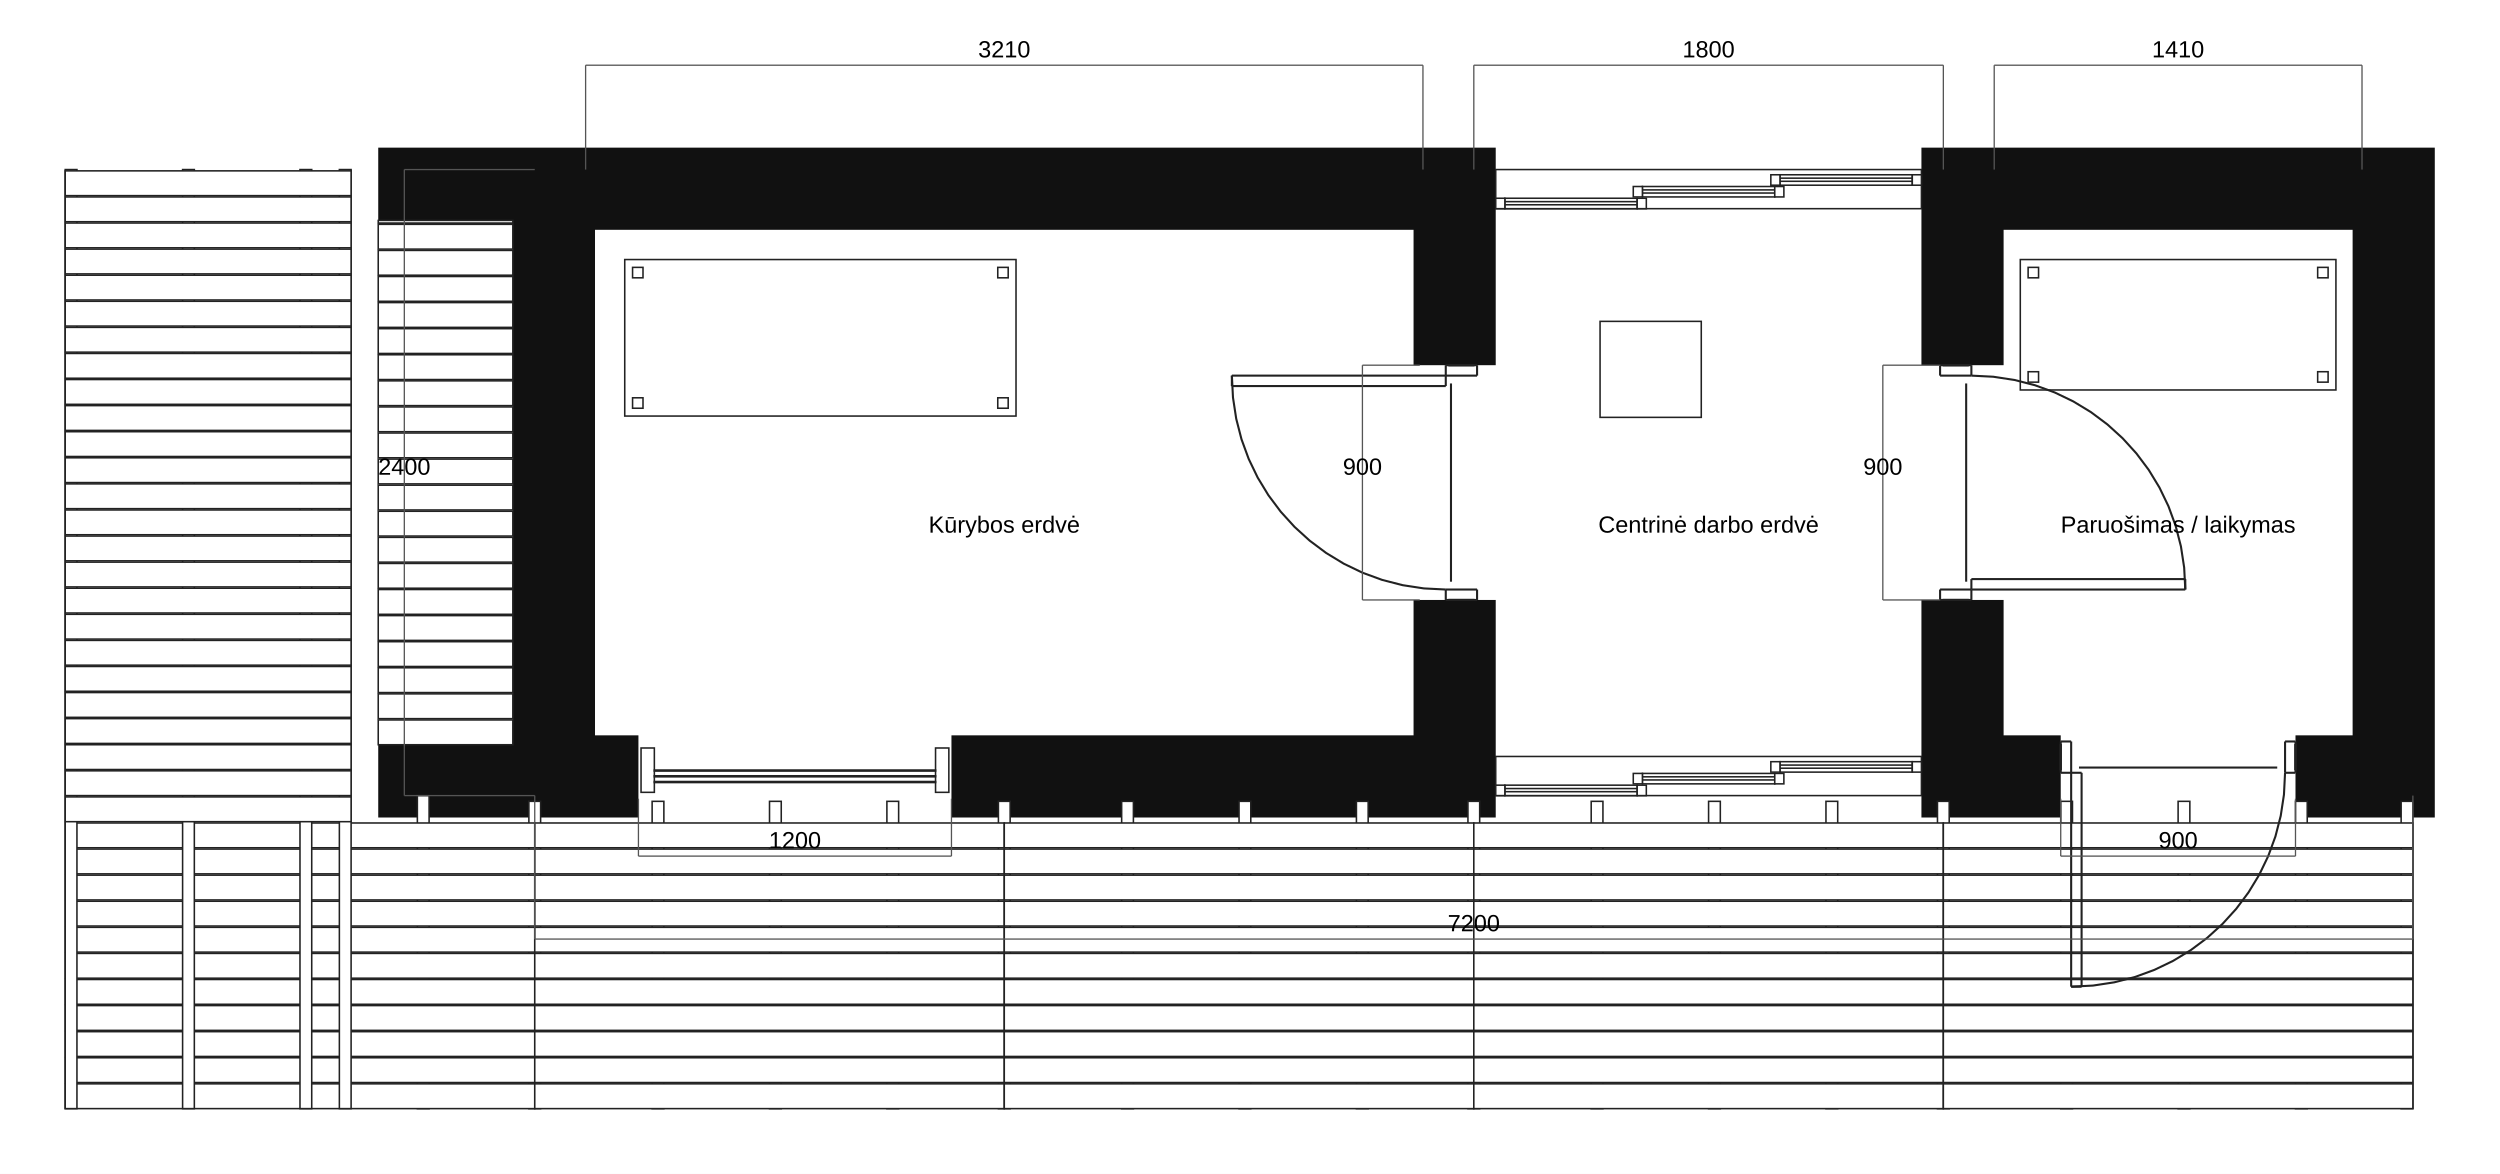
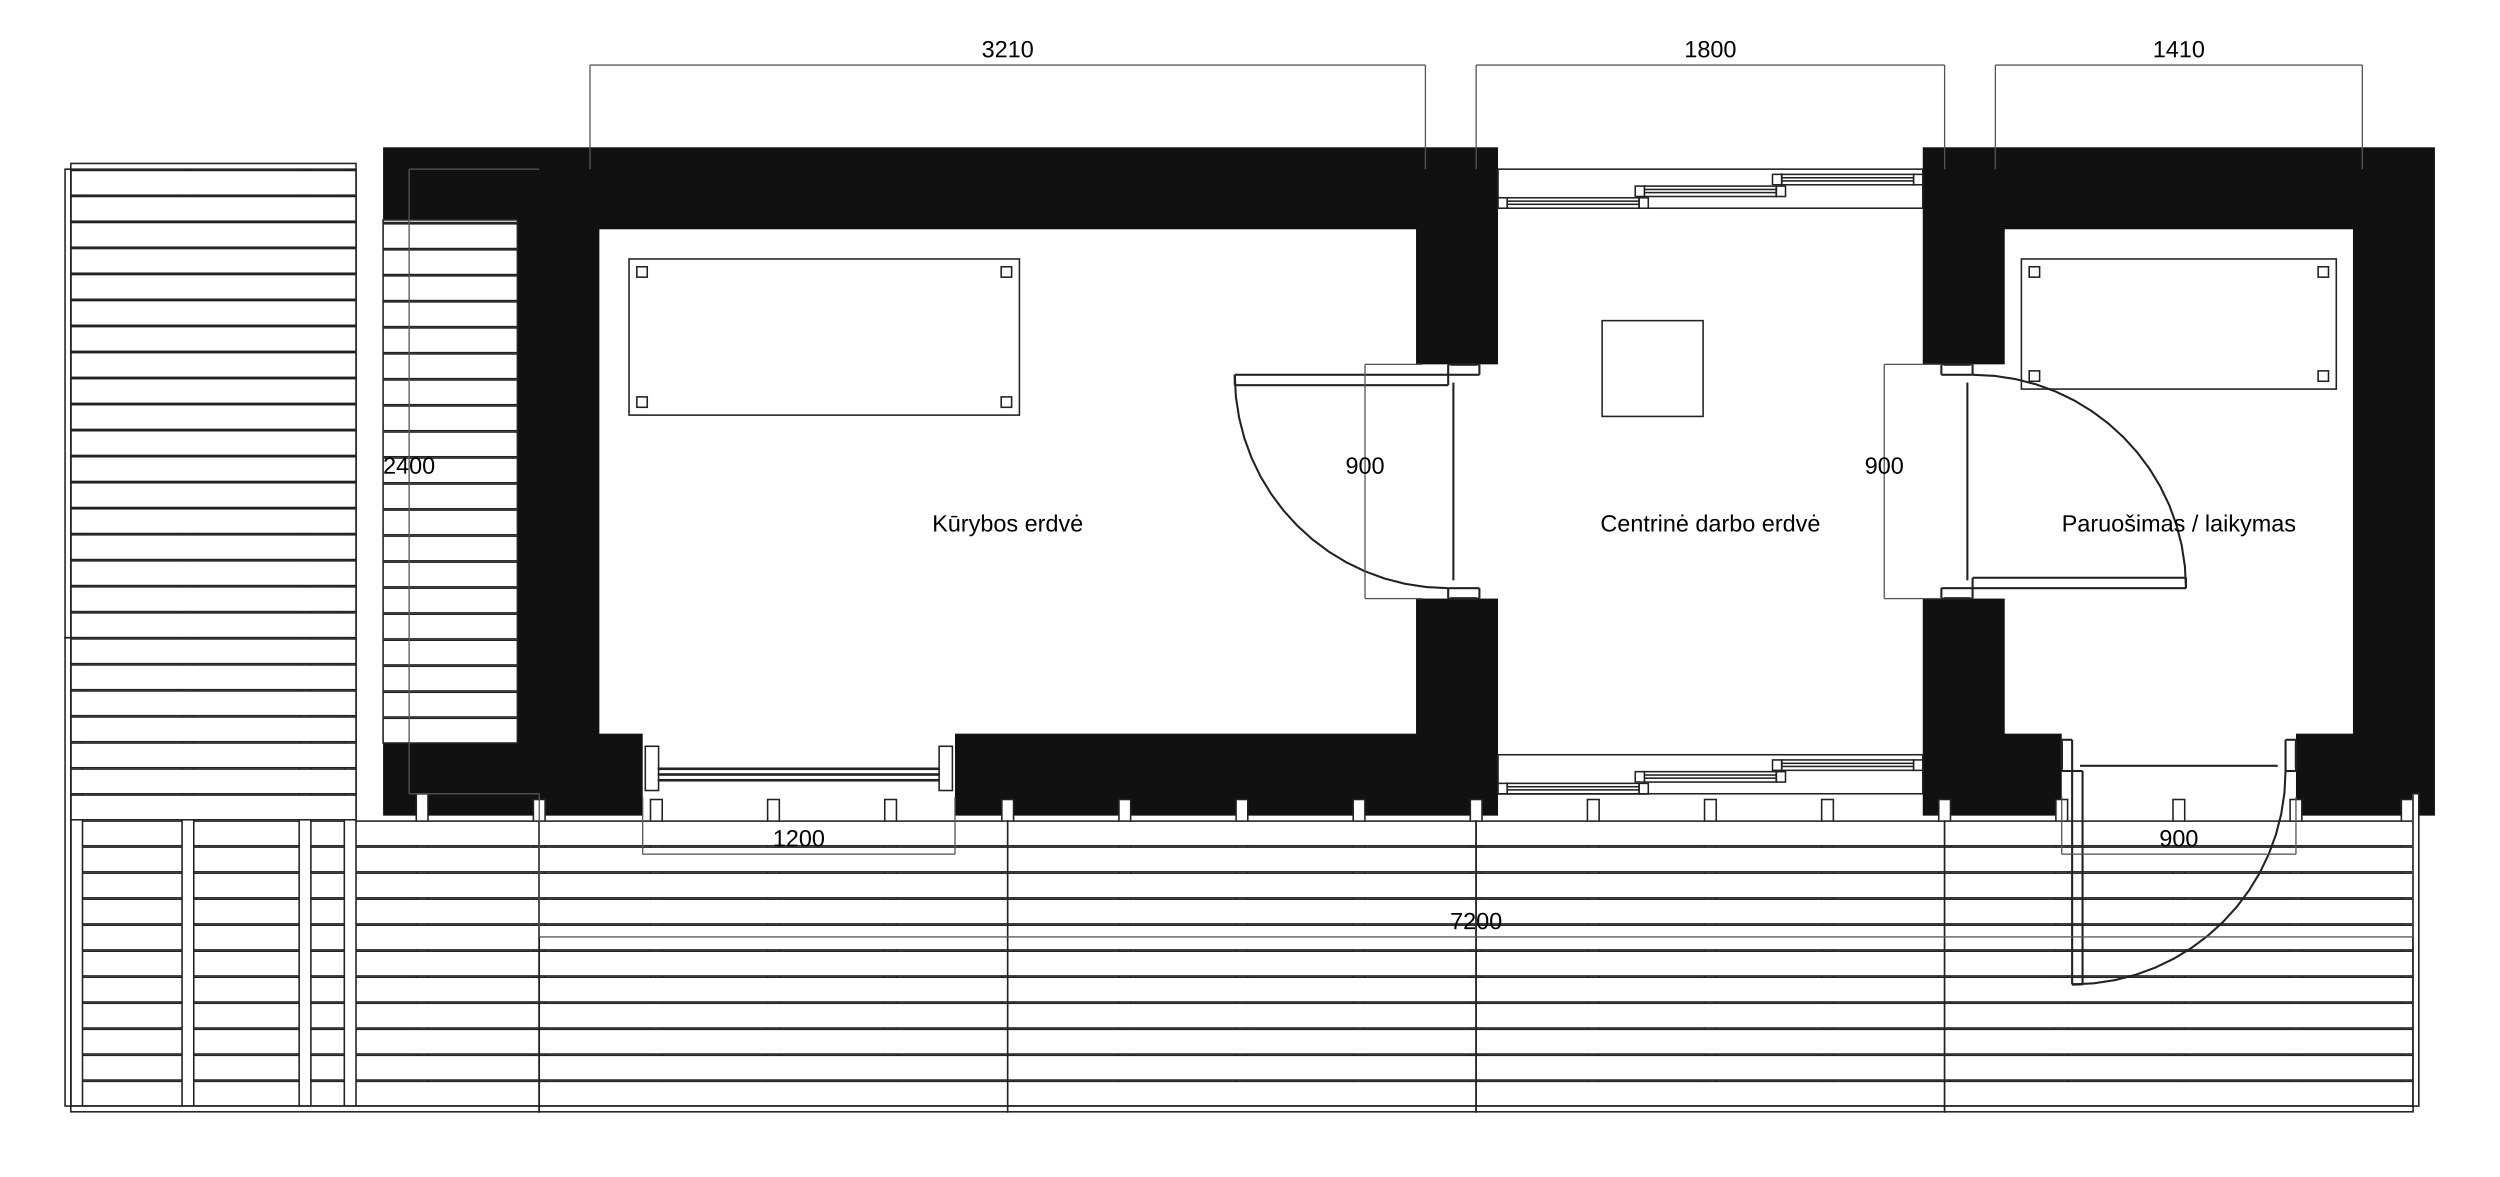
- <svg xmlns="http://www.w3.org/2000/svg" viewBox="-2050 -3050 9584.0 4500">
-   <rect x="-2050" y="-3050" width="9584.0" height="4500" fill="white" />
+ <svg xmlns="http://www.w3.org/2000/svg" viewBox="-2072 -3050 9606.0 4522">
+   <rect x="-2072" y="-3050" width="9606.0" height="4522" fill="white" />
  <path d="M-600,84 L397.5,84 L397.5,-231 L231,-231 L231,-2169 L3369.0,-2169 L3369.0,-1650.0 L3684.0,-1650.0 L3684.0,-2484 L-600,-2484 L-600,-2121 L-84,-2121 L-84,-279 L-600,-279 Z M1597.5,84 L3684.0,84 L3684.0,-750.0 L3369.0,-750.0 L3369.0,-231 L1597.5,-231 Z M5316,84 L5850.0,84 L5850.0,-231 L5631,-231 L5631,-750.0 L5316,-750.0 Z M5316,-1650.0 L5631,-1650.0 L5631,-2169 L6969.0,-2169 L6969.0,-231 L6750.0,-231 L6750.0,84 L7284.0,84 L7284.0,-2484 L5316,-2484 Z" fill="#111" fill-rule="evenodd" />
-   <polygon points="-450,1200 -405,1200 -405,0 -450,0" fill="#ffffff" stroke="#222" stroke-width="6" />
+   <polygon points="-472.5,1200 -427.5,1200 -427.5,0 -472.5,0" fill="#ffffff" stroke="#222" stroke-width="6" />
  <polygon points="-22.5,1200 22.5,1200 22.5,22 -22.5,22" fill="#ffffff" stroke="#222" stroke-width="6" />
-   <polygon points="450,1200 495,1200 495,22 450,22" fill="#ffffff" stroke="#222" stroke-width="6" />
-   <polygon points="900,1200 945,1200 945,22 900,22" fill="#ffffff" stroke="#222" stroke-width="6" />
-   <polygon points="1350,1200 1395,1200 1395,22 1350,22" fill="#ffffff" stroke="#222" stroke-width="6" />
+   <polygon points="427.5,1200 472.5,1200 472.5,22 427.5,22" fill="#ffffff" stroke="#222" stroke-width="6" />
+   <polygon points="877.5,1200 922.5,1200 922.5,22 877.5,22" fill="#ffffff" stroke="#222" stroke-width="6" />
+   <polygon points="1327.5,1200 1372.5,1200 1372.5,22 1327.5,22" fill="#ffffff" stroke="#222" stroke-width="6" />
  <polygon points="1777.5,1200 1822.5,1200 1822.5,22 1777.5,22" fill="#ffffff" stroke="#222" stroke-width="6" />
-   <polygon points="2250,1200 2295,1200 2295,22 2250,22" fill="#ffffff" stroke="#222" stroke-width="6" />
-   <polygon points="2700,1200 2745,1200 2745,22 2700,22" fill="#ffffff" stroke="#222" stroke-width="6" />
-   <polygon points="3150,1200 3195,1200 3195,22 3150,22" fill="#ffffff" stroke="#222" stroke-width="6" />
+   <polygon points="2227.5,1200 2272.5,1200 2272.5,22 2227.5,22" fill="#ffffff" stroke="#222" stroke-width="6" />
+   <polygon points="2677.5,1200 2722.5,1200 2722.5,22 2677.5,22" fill="#ffffff" stroke="#222" stroke-width="6" />
+   <polygon points="3127.5,1200 3172.5,1200 3172.5,22 3127.5,22" fill="#ffffff" stroke="#222" stroke-width="6" />
  <polygon points="3577.5,1200 3622.5,1200 3622.5,22 3577.5,22" fill="#ffffff" stroke="#222" stroke-width="6" />
-   <polygon points="4050,1200 4095,1200 4095,22 4050,22" fill="#ffffff" stroke="#222" stroke-width="6" />
-   <polygon points="4500,1200 4545,1200 4545,22 4500,22" fill="#ffffff" stroke="#222" stroke-width="6" />
-   <polygon points="4950,1200 4995,1200 4995,22 4950,22" fill="#ffffff" stroke="#222" stroke-width="6" />
+   <polygon points="4027.5,1200 4072.5,1200 4072.5,22 4027.5,22" fill="#ffffff" stroke="#222" stroke-width="6" />
+   <polygon points="4477.5,1200 4522.5,1200 4522.5,22 4477.5,22" fill="#ffffff" stroke="#222" stroke-width="6" />
+   <polygon points="4927.5,1200 4972.5,1200 4972.5,22 4927.5,22" fill="#ffffff" stroke="#222" stroke-width="6" />
  <polygon points="5377.5,1200 5422.5,1200 5422.5,22 5377.5,22" fill="#ffffff" stroke="#222" stroke-width="6" />
-   <polygon points="5850,1200 5895,1200 5895,22 5850,22" fill="#ffffff" stroke="#222" stroke-width="6" />
-   <polygon points="6300,1200 6345,1200 6345,22 6300,22" fill="#ffffff" stroke="#222" stroke-width="6" />
-   <polygon points="6750,1200 6795,1200 6795,22 6750,22" fill="#ffffff" stroke="#222" stroke-width="6" />
+   <polygon points="5827.5,1200 5872.5,1200 5872.5,22 5827.5,22" fill="#ffffff" stroke="#222" stroke-width="6" />
+   <polygon points="6277.5,1200 6322.5,1200 6322.5,22 6277.5,22" fill="#ffffff" stroke="#222" stroke-width="6" />
+   <polygon points="6727.5,1200 6772.5,1200 6772.5,22 6727.5,22" fill="#ffffff" stroke="#222" stroke-width="6" />
  <polygon points="7155,1200 7200,1200 7200,22 7155,22" fill="#ffffff" stroke="#222" stroke-width="6" />
  <polygon points="-1800,1200 0,1200 0,1105 -1800,1105" fill="#ffffff" stroke="#222" stroke-width="6" />
  <polygon points="0,1200 1800,1200 1800,1105 0,1105" fill="#ffffff" stroke="#222" stroke-width="6" />
  <polygon points="1800,1200 3600,1200 3600,1105 1800,1105" fill="#ffffff" stroke="#222" stroke-width="6" />
  <polygon points="3600,1200 5400,1200 5400,1105 3600,1105" fill="#ffffff" stroke="#222" stroke-width="6" />
  <polygon points="5400,1200 7200,1200 7200,1105 5400,1105" fill="#ffffff" stroke="#222" stroke-width="6" />
  <polygon points="-1800,1100 0,1100 0,1005 -1800,1005" fill="#ffffff" stroke="#222" stroke-width="6" />
  <polygon points="0,1100 1800,1100 1800,1005 0,1005" fill="#ffffff" stroke="#222" stroke-width="6" />
  <polygon points="1800,1100 3600,1100 3600,1005 1800,1005" fill="#ffffff" stroke="#222" stroke-width="6" />
  <polygon points="3600,1100 5400,1100 5400,1005 3600,1005" fill="#ffffff" stroke="#222" stroke-width="6" />
  <polygon points="5400,1100 7200,1100 7200,1005 5400,1005" fill="#ffffff" stroke="#222" stroke-width="6" />
  <polygon points="-1800,1000 0,1000 0,905 -1800,905" fill="#ffffff" stroke="#222" stroke-width="6" />
  <polygon points="0,1000 1800,1000 1800,905 0,905" fill="#ffffff" stroke="#222" stroke-width="6" />
  <polygon points="1800,1000 3600,1000 3600,905 1800,905" fill="#ffffff" stroke="#222" stroke-width="6" />
  <polygon points="3600,1000 5400,1000 5400,905 3600,905" fill="#ffffff" stroke="#222" stroke-width="6" />
  <polygon points="5400,1000 7200,1000 7200,905 5400,905" fill="#ffffff" stroke="#222" stroke-width="6" />
  <polygon points="-1800,900 0,900 0,805 -1800,805" fill="#ffffff" stroke="#222" stroke-width="6" />
  <polygon points="0,900 1800,900 1800,805 0,805" fill="#ffffff" stroke="#222" stroke-width="6" />
  <polygon points="1800,900 3600,900 3600,805 1800,805" fill="#ffffff" stroke="#222" stroke-width="6" />
  <polygon points="3600,900 5400,900 5400,805 3600,805" fill="#ffffff" stroke="#222" stroke-width="6" />
  <polygon points="5400,900 7200,900 7200,805 5400,805" fill="#ffffff" stroke="#222" stroke-width="6" />
  <polygon points="-1800,800 0,800 0,705 -1800,705" fill="#ffffff" stroke="#222" stroke-width="6" />
  <polygon points="0,800 1800,800 1800,705 0,705" fill="#ffffff" stroke="#222" stroke-width="6" />
  <polygon points="1800,800 3600,800 3600,705 1800,705" fill="#ffffff" stroke="#222" stroke-width="6" />
  <polygon points="3600,800 5400,800 5400,705 3600,705" fill="#ffffff" stroke="#222" stroke-width="6" />
  <polygon points="5400,800 7200,800 7200,705 5400,705" fill="#ffffff" stroke="#222" stroke-width="6" />
  <polygon points="-1800,700 0,700 0,605 -1800,605" fill="#ffffff" stroke="#222" stroke-width="6" />
  <polygon points="0,700 1800,700 1800,605 0,605" fill="#ffffff" stroke="#222" stroke-width="6" />
  <polygon points="1800,700 3600,700 3600,605 1800,605" fill="#ffffff" stroke="#222" stroke-width="6" />
  <polygon points="3600,700 5400,700 5400,605 3600,605" fill="#ffffff" stroke="#222" stroke-width="6" />
  <polygon points="5400,700 7200,700 7200,605 5400,605" fill="#ffffff" stroke="#222" stroke-width="6" />
  <polygon points="-1800,600 0,600 0,505 -1800,505" fill="#ffffff" stroke="#222" stroke-width="6" />
  <polygon points="0,600 1800,600 1800,505 0,505" fill="#ffffff" stroke="#222" stroke-width="6" />
  <polygon points="1800,600 3600,600 3600,505 1800,505" fill="#ffffff" stroke="#222" stroke-width="6" />
  <polygon points="3600,600 5400,600 5400,505 3600,505" fill="#ffffff" stroke="#222" stroke-width="6" />
  <polygon points="5400,600 7200,600 7200,505 5400,505" fill="#ffffff" stroke="#222" stroke-width="6" />
  <polygon points="-1800,500 0,500 0,405 -1800,405" fill="#ffffff" stroke="#222" stroke-width="6" />
  <polygon points="0,500 1800,500 1800,405 0,405" fill="#ffffff" stroke="#222" stroke-width="6" />
  <polygon points="1800,500 3600,500 3600,405 1800,405" fill="#ffffff" stroke="#222" stroke-width="6" />
  <polygon points="3600,500 5400,500 5400,405 3600,405" fill="#ffffff" stroke="#222" stroke-width="6" />
  <polygon points="5400,500 7200,500 7200,405 5400,405" fill="#ffffff" stroke="#222" stroke-width="6" />
  <polygon points="-1800,400 0,400 0,305 -1800,305" fill="#ffffff" stroke="#222" stroke-width="6" />
  <polygon points="0,400 1800,400 1800,305 0,305" fill="#ffffff" stroke="#222" stroke-width="6" />
  <polygon points="1800,400 3600,400 3600,305 1800,305" fill="#ffffff" stroke="#222" stroke-width="6" />
  <polygon points="3600,400 5400,400 5400,305 3600,305" fill="#ffffff" stroke="#222" stroke-width="6" />
  <polygon points="5400,400 7200,400 7200,305 5400,305" fill="#ffffff" stroke="#222" stroke-width="6" />
  <polygon points="-1800,300 0,300 0,205 -1800,205" fill="#ffffff" stroke="#222" stroke-width="6" />
  <polygon points="0,300 1800,300 1800,205 0,205" fill="#ffffff" stroke="#222" stroke-width="6" />
  <polygon points="1800,300 3600,300 3600,205 1800,205" fill="#ffffff" stroke="#222" stroke-width="6" />
  <polygon points="3600,300 5400,300 5400,205 3600,205" fill="#ffffff" stroke="#222" stroke-width="6" />
  <polygon points="5400,300 7200,300 7200,205 5400,205" fill="#ffffff" stroke="#222" stroke-width="6" />
  <polygon points="-1800,200 0,200 0,105 -1800,105" fill="#ffffff" stroke="#222" stroke-width="6" />
  <polygon points="0,200 1800,200 1800,105 0,105" fill="#ffffff" stroke="#222" stroke-width="6" />
  <polygon points="1800,200 3600,200 3600,105 1800,105" fill="#ffffff" stroke="#222" stroke-width="6" />
  <polygon points="3600,200 5400,200 5400,105 3600,105" fill="#ffffff" stroke="#222" stroke-width="6" />
  <polygon points="5400,200 7200,200 7200,105 5400,105" fill="#ffffff" stroke="#222" stroke-width="6" />
  <polygon points="-1800,1200 -1755,1200 -1755,-2400 -1800,-2400" fill="#ffffff" stroke="#222" stroke-width="6" />
-   <polygon points="-1350,1200 -1305,1200 -1305,-2400 -1350,-2400" fill="#ffffff" stroke="#222" stroke-width="6" />
-   <polygon points="-900,1200 -855,1200 -855,-2400 -900,-2400" fill="#ffffff" stroke="#222" stroke-width="6" />
+   <polygon points="-1372.5,1200 -1327.5,1200 -1327.5,-2400 -1372.5,-2400" fill="#ffffff" stroke="#222" stroke-width="6" />
+   <polygon points="-922.5,1200 -877.5,1200 -877.5,-2400 -922.5,-2400" fill="#ffffff" stroke="#222" stroke-width="6" />
  <polygon points="-749,1200 -704,1200 -704,-2400 -749,-2400" fill="#ffffff" stroke="#222" stroke-width="6" />
  <polygon points="-1800,100 -704,100 -704,5 -1800,5" fill="#ffffff" stroke="#222" stroke-width="6" />
  <polygon points="-1800,0 -704,0 -704,-95 -1800,-95" fill="#ffffff" stroke="#222" stroke-width="6" />
  <polygon points="-1800,-100 -704,-100 -704,-195 -1800,-195" fill="#ffffff" stroke="#222" stroke-width="6" />
  <polygon points="-1800,-200 -704,-200 -704,-295 -1800,-295" fill="#ffffff" stroke="#222" stroke-width="6" />
  <polygon points="-1800,-300 -704,-300 -704,-395 -1800,-395" fill="#ffffff" stroke="#222" stroke-width="6" />
  <polygon points="-1800,-400 -704,-400 -704,-495 -1800,-495" fill="#ffffff" stroke="#222" stroke-width="6" />
  <polygon points="-1800,-500 -704,-500 -704,-595 -1800,-595" fill="#ffffff" stroke="#222" stroke-width="6" />
  <polygon points="-1800,-600 -704,-600 -704,-695 -1800,-695" fill="#ffffff" stroke="#222" stroke-width="6" />
  <polygon points="-1800,-700 -704,-700 -704,-795 -1800,-795" fill="#ffffff" stroke="#222" stroke-width="6" />
  <polygon points="-1800,-800 -704,-800 -704,-895 -1800,-895" fill="#ffffff" stroke="#222" stroke-width="6" />
  <polygon points="-1800,-900 -704,-900 -704,-995 -1800,-995" fill="#ffffff" stroke="#222" stroke-width="6" />
  <polygon points="-1800,-1000 -704,-1000 -704,-1095 -1800,-1095" fill="#ffffff" stroke="#222" stroke-width="6" />
  <polygon points="-1800,-1100 -704,-1100 -704,-1195 -1800,-1195" fill="#ffffff" stroke="#222" stroke-width="6" />
  <polygon points="-1800,-1200 -704,-1200 -704,-1295 -1800,-1295" fill="#ffffff" stroke="#222" stroke-width="6" />
  <polygon points="-1800,-1300 -704,-1300 -704,-1395 -1800,-1395" fill="#ffffff" stroke="#222" stroke-width="6" />
  <polygon points="-1800,-1400 -704,-1400 -704,-1495 -1800,-1495" fill="#ffffff" stroke="#222" stroke-width="6" />
  <polygon points="-1800,-1500 -704,-1500 -704,-1595 -1800,-1595" fill="#ffffff" stroke="#222" stroke-width="6" />
  <polygon points="-1800,-1600 -704,-1600 -704,-1695 -1800,-1695" fill="#ffffff" stroke="#222" stroke-width="6" />
  <polygon points="-1800,-1700 -704,-1700 -704,-1795 -1800,-1795" fill="#ffffff" stroke="#222" stroke-width="6" />
  <polygon points="-1800,-1800 -704,-1800 -704,-1895 -1800,-1895" fill="#ffffff" stroke="#222" stroke-width="6" />
  <polygon points="-1800,-1900 -704,-1900 -704,-1995 -1800,-1995" fill="#ffffff" stroke="#222" stroke-width="6" />
  <polygon points="-1800,-2000 -704,-2000 -704,-2095 -1800,-2095" fill="#ffffff" stroke="#222" stroke-width="6" />
  <polygon points="-1800,-2100 -704,-2100 -704,-2195 -1800,-2195" fill="#ffffff" stroke="#222" stroke-width="6" />
  <polygon points="-1800,-2200 -704,-2200 -704,-2295 -1800,-2295" fill="#ffffff" stroke="#222" stroke-width="6" />
  <polygon points="-1800,-2300 -704,-2300 -704,-2395 -1800,-2395" fill="#ffffff" stroke="#222" stroke-width="6" />
+   <polygon points="-1800,1222 0,1222 0,1200 -1800,1200" fill="#ffffff" stroke="#222" stroke-width="6" />
+   <polygon points="0,1222 1800,1222 1800,1200 0,1200" fill="#ffffff" stroke="#222" stroke-width="6" />
+   <polygon points="1800,1222 3600,1222 3600,1200 1800,1200" fill="#ffffff" stroke="#222" stroke-width="6" />
+   <polygon points="3600,1222 5400,1222 5400,1200 3600,1200" fill="#ffffff" stroke="#222" stroke-width="6" />
+   <polygon points="5400,1222 7200,1222 7200,1200 5400,1200" fill="#ffffff" stroke="#222" stroke-width="6" />
+   <polygon points="-1822,1200 -1800,1200 -1800,-600 -1822,-600" fill="#ffffff" stroke="#222" stroke-width="6" />
+   <polygon points="-1822,-600 -1800,-600 -1800,-2400 -1822,-2400" fill="#ffffff" stroke="#222" stroke-width="6" />
+   <polygon points="7200,1200 7222,1200 7222,0 7200,0" fill="#ffffff" stroke="#222" stroke-width="6" />
+   <polygon points="-1800,-2400 -704,-2400 -704,-2422 -1800,-2422" fill="#ffffff" stroke="#222" stroke-width="6" />
  <polygon points="345,-1455 1845,-1455 1845,-2055 345,-2055" fill="#ffffff" stroke="#222" stroke-width="6" />
  <polygon points="375,-1485 415,-1485 415,-1525 375,-1525" fill="#ffffff" stroke="#222" stroke-width="6" />
  <polygon points="1775,-1485 1815,-1485 1815,-1525 1775,-1525" fill="#ffffff" stroke="#222" stroke-width="6" />
  <polygon points="375,-1985 415,-1985 415,-2025 375,-2025" fill="#ffffff" stroke="#222" stroke-width="6" />
  <polygon points="1775,-1985 1815,-1985 1815,-2025 1775,-2025" fill="#ffffff" stroke="#222" stroke-width="6" />
  <polygon points="5695,-1555 6905,-1555 6905,-2055 5695,-2055" fill="#ffffff" stroke="#222" stroke-width="6" />
  <polygon points="5725,-1585 5765,-1585 5765,-1625 5725,-1625" fill="#ffffff" stroke="#222" stroke-width="6" />
  <polygon points="6835,-1585 6875,-1585 6875,-1625 6835,-1625" fill="#ffffff" stroke="#222" stroke-width="6" />
  <polygon points="5725,-1985 5765,-1985 5765,-2025 5725,-2025" fill="#ffffff" stroke="#222" stroke-width="6" />
  <polygon points="6835,-1985 6875,-1985 6875,-2025 6835,-2025" fill="#ffffff" stroke="#222" stroke-width="6" />
  <polygon points="3684,0 5316,0 5316,-150 3684,-150" fill="#ffffff" stroke="#222" stroke-width="6" />
  <polygon points="3719.0,0 4226.333,0 4226.333,-40 3719.0,-40" fill="#ffffff" stroke="#222" stroke-width="6" />
  <polygon points="4246.333,-45 4753.667,-45 4753.667,-85 4246.333,-85" fill="#ffffff" stroke="#222" stroke-width="6" />
  <polygon points="4773.667,-90 5281.0,-90 5281.0,-130 4773.667,-130" fill="#ffffff" stroke="#222" stroke-width="6" />
  <polygon points="3684,-2250 5316,-2250 5316,-2400 3684,-2400" fill="#ffffff" stroke="#222" stroke-width="6" />
  <polygon points="3719.0,-2250 4226.333,-2250 4226.333,-2290 3719.0,-2290" fill="#ffffff" stroke="#222" stroke-width="6" />
  <polygon points="4246.333,-2295 4753.667,-2295 4753.667,-2335 4246.333,-2335" fill="#ffffff" stroke="#222" stroke-width="6" />
  <polygon points="4773.667,-2340 5281.0,-2340 5281.0,-2380 4773.667,-2380" fill="#ffffff" stroke="#222" stroke-width="6" />
  <polygon points="4084,-1450 4472,-1450 4472,-1818 4084,-1818" fill="#ffffff" stroke="#222" stroke-width="6" />
  <polygon points="-600,-195 -84,-195 -84,-290 -600,-290" fill="#ffffff" stroke="#222" stroke-width="6" />
  <polygon points="-600,-295 -84,-295 -84,-390 -600,-390" fill="#ffffff" stroke="#222" stroke-width="6" />
  <polygon points="-600,-395 -84,-395 -84,-490 -600,-490" fill="#ffffff" stroke="#222" stroke-width="6" />
  <polygon points="-600,-495 -84,-495 -84,-590 -600,-590" fill="#ffffff" stroke="#222" stroke-width="6" />
  <polygon points="-600,-595 -84,-595 -84,-690 -600,-690" fill="#ffffff" stroke="#222" stroke-width="6" />
  <polygon points="-600,-695 -84,-695 -84,-790 -600,-790" fill="#ffffff" stroke="#222" stroke-width="6" />
  <polygon points="-600,-795 -84,-795 -84,-890 -600,-890" fill="#ffffff" stroke="#222" stroke-width="6" />
  <polygon points="-600,-895 -84,-895 -84,-990 -600,-990" fill="#ffffff" stroke="#222" stroke-width="6" />
  <polygon points="-600,-995 -84,-995 -84,-1090 -600,-1090" fill="#ffffff" stroke="#222" stroke-width="6" />
  <polygon points="-600,-1095 -84,-1095 -84,-1190 -600,-1190" fill="#ffffff" stroke="#222" stroke-width="6" />
  <polygon points="-600,-1195 -84,-1195 -84,-1290 -600,-1290" fill="#ffffff" stroke="#222" stroke-width="6" />
  <polygon points="-600,-1295 -84,-1295 -84,-1390 -600,-1390" fill="#ffffff" stroke="#222" stroke-width="6" />
  <polygon points="-600,-1395 -84,-1395 -84,-1490 -600,-1490" fill="#ffffff" stroke="#222" stroke-width="6" />
  <polygon points="-600,-1495 -84,-1495 -84,-1590 -600,-1590" fill="#ffffff" stroke="#222" stroke-width="6" />
  <polygon points="-600,-1595 -84,-1595 -84,-1690 -600,-1690" fill="#ffffff" stroke="#222" stroke-width="6" />
  <polygon points="-600,-1695 -84,-1695 -84,-1790 -600,-1790" fill="#ffffff" stroke="#222" stroke-width="6" />
  <polygon points="-600,-1795 -84,-1795 -84,-1890 -600,-1890" fill="#ffffff" stroke="#222" stroke-width="6" />
  <polygon points="-600,-1895 -84,-1895 -84,-1990 -600,-1990" fill="#ffffff" stroke="#222" stroke-width="6" />
  <polygon points="-600,-1995 -84,-1995 -84,-2090 -600,-2090" fill="#ffffff" stroke="#222" stroke-width="6" />
  <polygon points="-600,-2095 -84,-2095 -84,-2190 -600,-2190" fill="#ffffff" stroke="#222" stroke-width="6" />
  <polygon points="-600,-2195 -84,-2195 -84,-2205 -600,-2205" fill="#ffffff" stroke="#222" stroke-width="6" />
  <polygon points="407.5,-12.5 458.5,-12.5 458.5,-182.5 407.5,-182.5" fill="#ffffff" stroke="#222" stroke-width="6" />
  <polygon points="1536.5,-12.5 1587.5,-12.5 1587.5,-182.5 1536.5,-182.5" fill="#ffffff" stroke="#222" stroke-width="6" />
  <polygon points="458.5,-50.0 1536.5,-50.0 1536.5,-54.0 458.5,-54.0" fill="#ffffff" stroke="#222" stroke-width="6" />
  <polygon points="458.5,-72.0 1536.5,-72.0 1536.5,-76.0 458.5,-76.0" fill="#ffffff" stroke="#222" stroke-width="6" />
  <polygon points="458.5,-94.0 1536.5,-94.0 1536.5,-98.0 458.5,-98.0" fill="#ffffff" stroke="#222" stroke-width="6" />
  <polygon points="3719.0,-15.0 4226.333,-15.0 4226.333,-27.0 3719.0,-27.0" fill="#ffffff" stroke="#222" stroke-width="6" />
  <polygon points="3684.0,-0.0 3719.0,-0.0 3719.0,-40.0 3684.0,-40.0" fill="#ffffff" stroke="#222" stroke-width="6" />
  <polygon points="4226.333,-0.0 4261.333,-0.0 4261.333,-40.0 4226.333,-40.0" fill="#ffffff" stroke="#222" stroke-width="6" />
  <polygon points="4246.333,-60.0 4753.667,-60.0 4753.667,-72.0 4246.333,-72.0" fill="#ffffff" stroke="#222" stroke-width="6" />
  <polygon points="4211.333,-45.0 4246.333,-45.0 4246.333,-85.0 4211.333,-85.0" fill="#ffffff" stroke="#222" stroke-width="6" />
  <polygon points="4753.667,-45.0 4788.667,-45.0 4788.667,-85.0 4753.667,-85.0" fill="#ffffff" stroke="#222" stroke-width="6" />
  <polygon points="4773.667,-105.0 5281.0,-105.0 5281.0,-117.0 4773.667,-117.0" fill="#ffffff" stroke="#222" stroke-width="6" />
  <polygon points="4738.667,-90.0 4773.667,-90.0 4773.667,-130.0 4738.667,-130.0" fill="#ffffff" stroke="#222" stroke-width="6" />
  <polygon points="5281.0,-90.0 5316.0,-90.0 5316.0,-130.0 5281.0,-130.0" fill="#ffffff" stroke="#222" stroke-width="6" />
  <polygon points="3719.0,-2265.0 4226.333,-2265.0 4226.333,-2277.0 3719.0,-2277.0" fill="#ffffff" stroke="#222" stroke-width="6" />
  <polygon points="3684.0,-2250.0 3719.0,-2250.0 3719.0,-2290.0 3684.0,-2290.0" fill="#ffffff" stroke="#222" stroke-width="6" />
  <polygon points="4226.333,-2250.0 4261.333,-2250.0 4261.333,-2290.0 4226.333,-2290.0" fill="#ffffff" stroke="#222" stroke-width="6" />
  <polygon points="4246.333,-2310.0 4753.667,-2310.0 4753.667,-2322.0 4246.333,-2322.0" fill="#ffffff" stroke="#222" stroke-width="6" />
  <polygon points="4211.333,-2295.0 4246.333,-2295.0 4246.333,-2335.0 4211.333,-2335.0" fill="#ffffff" stroke="#222" stroke-width="6" />
  <polygon points="4753.667,-2295.0 4788.667,-2295.0 4788.667,-2335.0 4753.667,-2335.0" fill="#ffffff" stroke="#222" stroke-width="6" />
  <polygon points="4773.667,-2355.0 5281.0,-2355.0 5281.0,-2367.0 4773.667,-2367.0" fill="#ffffff" stroke="#222" stroke-width="6" />
  <polygon points="4738.667,-2340.0 4773.667,-2340.0 4773.667,-2380.0 4738.667,-2380.0" fill="#ffffff" stroke="#222" stroke-width="6" />
  <polygon points="5281.0,-2340.0 5316.0,-2340.0 5316.0,-2380.0 5281.0,-2380.0" fill="#ffffff" stroke="#222" stroke-width="6" />
  <polyline points="3512.5,-820.0 3512.5,-1580.0" fill="none" stroke="#222" stroke-width="8" />
  <polyline points="2672.5,-1610.0 2676.734,-1526.16 2689.159,-1444.741 2709.366,-1366.157 2736.94,-1290.819 2771.47,-1219.139 2812.543,-1151.53 2859.748,-1088.404 2912.672,-1030.172 2970.904,-977.248 3034.03,-930.043 3101.639,-888.97 3173.319,-854.44 3248.657,-826.866 3327.241,-806.659 3408.66,-794.234 3492.5,-790.0" fill="none" stroke="#222" stroke-width="8" />
  <polyline points="3612.5,-750.0 3612.5,-790.0" fill="none" stroke="#222" stroke-width="8" />
  <polyline points="3612.5,-790.0 3492.5,-790.0" fill="none" stroke="#222" stroke-width="8" />
  <polyline points="3492.5,-790.0 3492.5,-750.0" fill="none" stroke="#222" stroke-width="8" />
  <polyline points="3492.5,-750.0 3612.5,-750.0" fill="none" stroke="#222" stroke-width="8" />
  <polyline points="3492.5,-1650.0 3492.5,-1610.0" fill="none" stroke="#222" stroke-width="8" />
  <polyline points="3492.5,-1610.0 3612.5,-1610.0" fill="none" stroke="#222" stroke-width="8" />
  <polyline points="3612.5,-1610.0 3612.5,-1650.0" fill="none" stroke="#222" stroke-width="8" />
  <polyline points="3612.5,-1650.0 3492.5,-1650.0" fill="none" stroke="#222" stroke-width="8" />
  <polyline points="2672.5,-1610.0 3492.5,-1610.0" fill="none" stroke="#222" stroke-width="8" />
  <polyline points="3492.5,-1610.0 3492.5,-1570.0" fill="none" stroke="#222" stroke-width="8" />
  <polyline points="3492.5,-1570.0 2672.5,-1570.0" fill="none" stroke="#222" stroke-width="8" />
  <polyline points="2672.5,-1570.0 2672.5,-1610.0" fill="none" stroke="#222" stroke-width="8" />
  <polyline points="3502.5,-750.0 3602.5,-750.0" fill="none" stroke="#222" stroke-width="8" />
  <polyline points="3502.5,-750.0 3602.5,-750.0" fill="none" stroke="#222" stroke-width="8" />
  <polyline points="3502.5,-1650.0 3602.5,-1650.0" fill="none" stroke="#222" stroke-width="8" />
  <polyline points="3502.5,-1650.0 3602.5,-1650.0" fill="none" stroke="#222" stroke-width="8" />
  <polyline points="5487.5,-1580.0 5487.5,-820.0" fill="none" stroke="#222" stroke-width="8" />
  <polyline points="6327.5,-790.0 6323.266,-873.84 6310.841,-955.259 6290.634,-1033.843 6263.06,-1109.181 6228.53,-1180.861 6187.457,-1248.47 6140.252,-1311.596 6087.328,-1369.828 6029.096,-1422.752 5965.97,-1469.957 5898.361,-1511.03 5826.681,-1545.56 5751.343,-1573.134 5672.759,-1593.341 5591.34,-1605.766 5507.5,-1610.0" fill="none" stroke="#222" stroke-width="8" />
  <polyline points="5387.5,-1650.0 5387.5,-1610.0" fill="none" stroke="#222" stroke-width="8" />
  <polyline points="5387.5,-1610.0 5507.5,-1610.0" fill="none" stroke="#222" stroke-width="8" />
  <polyline points="5507.5,-1610.0 5507.5,-1650.0" fill="none" stroke="#222" stroke-width="8" />
  <polyline points="5507.5,-1650.0 5387.5,-1650.0" fill="none" stroke="#222" stroke-width="8" />
  <polyline points="5507.5,-750.0 5507.5,-790.0" fill="none" stroke="#222" stroke-width="8" />
  <polyline points="5507.5,-790.0 5387.5,-790.0" fill="none" stroke="#222" stroke-width="8" />
  <polyline points="5387.5,-790.0 5387.5,-750.0" fill="none" stroke="#222" stroke-width="8" />
  <polyline points="5387.5,-750.0 5507.5,-750.0" fill="none" stroke="#222" stroke-width="8" />
  <polyline points="6327.5,-790.0 5507.5,-790.0" fill="none" stroke="#222" stroke-width="8" />
  <polyline points="5507.5,-790.0 5507.5,-830.0" fill="none" stroke="#222" stroke-width="8" />
  <polyline points="5507.5,-830.0 6327.5,-830.0" fill="none" stroke="#222" stroke-width="8" />
  <polyline points="6327.5,-830.0 6327.5,-790.0" fill="none" stroke="#222" stroke-width="8" />
  <polyline points="5497.5,-1650.0 5397.5,-1650.0" fill="none" stroke="#222" stroke-width="8" />
  <polyline points="5497.5,-1650.0 5397.5,-1650.0" fill="none" stroke="#222" stroke-width="8" />
  <polyline points="5497.5,-750.0 5397.5,-750.0" fill="none" stroke="#222" stroke-width="8" />
  <polyline points="5497.5,-750.0 5397.5,-750.0" fill="none" stroke="#222" stroke-width="8" />
  <polyline points="6680.0,-107.5 5920.0,-107.5" fill="none" stroke="#222" stroke-width="8" />
  <polyline points="5890.0,732.5 5973.84,728.266 6055.259,715.841 6133.843,695.634 6209.181,668.06 6280.861,633.53 6348.47,592.457 6411.596,545.252 6469.828,492.328 6522.752,434.096 6569.957,370.97 6611.03,303.361 6645.56,231.681 6673.134,156.343 6693.341,77.759 6705.766,-3.66 6710.0,-87.5" fill="none" stroke="#222" stroke-width="8" />
  <polyline points="6750.0,-207.5 6710.0,-207.5" fill="none" stroke="#222" stroke-width="8" />
  <polyline points="6710.0,-207.5 6710.0,-87.5" fill="none" stroke="#222" stroke-width="8" />
  <polyline points="6710.0,-87.5 6750.0,-87.5" fill="none" stroke="#222" stroke-width="8" />
  <polyline points="6750.0,-87.5 6750.0,-207.5" fill="none" stroke="#222" stroke-width="8" />
  <polyline points="5850.0,-87.5 5890.0,-87.5" fill="none" stroke="#222" stroke-width="8" />
  <polyline points="5890.0,-87.5 5890.0,-207.5" fill="none" stroke="#222" stroke-width="8" />
  <polyline points="5890.0,-207.5 5850.0,-207.5" fill="none" stroke="#222" stroke-width="8" />
  <polyline points="5850.0,-207.5 5850.0,-87.5" fill="none" stroke="#222" stroke-width="8" />
  <polyline points="5890.0,732.5 5890.0,-87.5" fill="none" stroke="#222" stroke-width="8" />
  <polyline points="5890.0,-87.5 5930.0,-87.5" fill="none" stroke="#222" stroke-width="8" />
  <polyline points="5930.0,-87.5 5930.0,732.5" fill="none" stroke="#222" stroke-width="8" />
  <polyline points="5930.0,732.5 5890.0,732.5" fill="none" stroke="#222" stroke-width="8" />
  <polyline points="6750.0,-97.5 6750.0,-197.5" fill="none" stroke="#222" stroke-width="8" />
  <polyline points="6750.0,-97.5 6750.0,-197.5" fill="none" stroke="#222" stroke-width="8" />
  <polyline points="5850.0,-97.5 5850.0,-197.5" fill="none" stroke="#222" stroke-width="8" />
  <polyline points="5850.0,-97.5 5850.0,-197.5" fill="none" stroke="#222" stroke-width="8" />
  <text x="1800.0" y="-1008.0" font-family="Arial" font-size="90" text-anchor="middle">Kūrybos erdvė</text>
  <text x="4500.0" y="-1008.0" font-family="Arial" font-size="90" text-anchor="middle">Centrinė darbo erdvė</text>
  <text x="6300.0" y="-1008.0" font-family="Arial" font-size="90" text-anchor="middle">Paruošimas / laikymas</text>
  <path d="M0,0 L0,550" stroke="#555" stroke-width="5" />
  <path d="M7200,0 L7200,550" stroke="#555" stroke-width="5" />
  <path d="M0,550 L7200,550" stroke="#555" stroke-width="5" />
  <text x="3600.0" y="520.0" font-family="Arial" font-size="90" text-anchor="middle">7200</text>
  <path d="M0,0 L-500,0" stroke="#555" stroke-width="5" />
  <path d="M0,-2400 L-500,-2400" stroke="#555" stroke-width="5" />
  <path d="M-500,0 L-500,-2400" stroke="#555" stroke-width="5" />
  <text x="-500.0" y="-1230.0" font-family="Arial" font-size="90" text-anchor="middle">2400</text>
  <path d="M195,-2400 L195,-2800" stroke="#555" stroke-width="5" />
  <path d="M3405,-2400 L3405,-2800" stroke="#555" stroke-width="5" />
  <path d="M195,-2800 L3405,-2800" stroke="#555" stroke-width="5" />
  <text x="1800.0" y="-2830.0" font-family="Arial" font-size="90" text-anchor="middle">3210</text>
  <path d="M3600,-2400 L3600,-2800" stroke="#555" stroke-width="5" />
  <path d="M5400,-2400 L5400,-2800" stroke="#555" stroke-width="5" />
  <path d="M3600,-2800 L5400,-2800" stroke="#555" stroke-width="5" />
  <text x="4500.0" y="-2830.0" font-family="Arial" font-size="90" text-anchor="middle">1800</text>
  <path d="M5595,-2400 L5595,-2800" stroke="#555" stroke-width="5" />
  <path d="M7005,-2400 L7005,-2800" stroke="#555" stroke-width="5" />
  <path d="M5595,-2800 L7005,-2800" stroke="#555" stroke-width="5" />
  <text x="6300.0" y="-2830.0" font-family="Arial" font-size="90" text-anchor="middle">1410</text>
  <path d="M397.5,12 L397.5,232" stroke="#555" stroke-width="5" />
  <path d="M1597.5,12 L1597.5,232" stroke="#555" stroke-width="5" />
  <path d="M397.5,232 L1597.5,232" stroke="#555" stroke-width="5" />
  <text x="997.5" y="202.0" font-family="Arial" font-size="90" text-anchor="middle">1200</text>
  <path d="M3393,-750.0 L3173,-750.0" stroke="#555" stroke-width="5" />
  <path d="M3393,-1650.0 L3173,-1650.0" stroke="#555" stroke-width="5" />
  <path d="M3173,-750.0 L3173,-1650.0" stroke="#555" stroke-width="5" />
  <text x="3173.0" y="-1230.0" font-family="Arial" font-size="90" text-anchor="middle">900</text>
  <path d="M5388,-750.0 L5168,-750.0" stroke="#555" stroke-width="5" />
  <path d="M5388,-1650.0 L5168,-1650.0" stroke="#555" stroke-width="5" />
  <path d="M5168,-750.0 L5168,-1650.0" stroke="#555" stroke-width="5" />
  <text x="5168.0" y="-1230.0" font-family="Arial" font-size="90" text-anchor="middle">900</text>
  <path d="M5850.0,12 L5850.0,232" stroke="#555" stroke-width="5" />
  <path d="M6750.0,12 L6750.0,232" stroke="#555" stroke-width="5" />
  <path d="M5850.0,232 L6750.0,232" stroke="#555" stroke-width="5" />
  <text x="6300.0" y="202.0" font-family="Arial" font-size="90" text-anchor="middle">900</text>
</svg>
